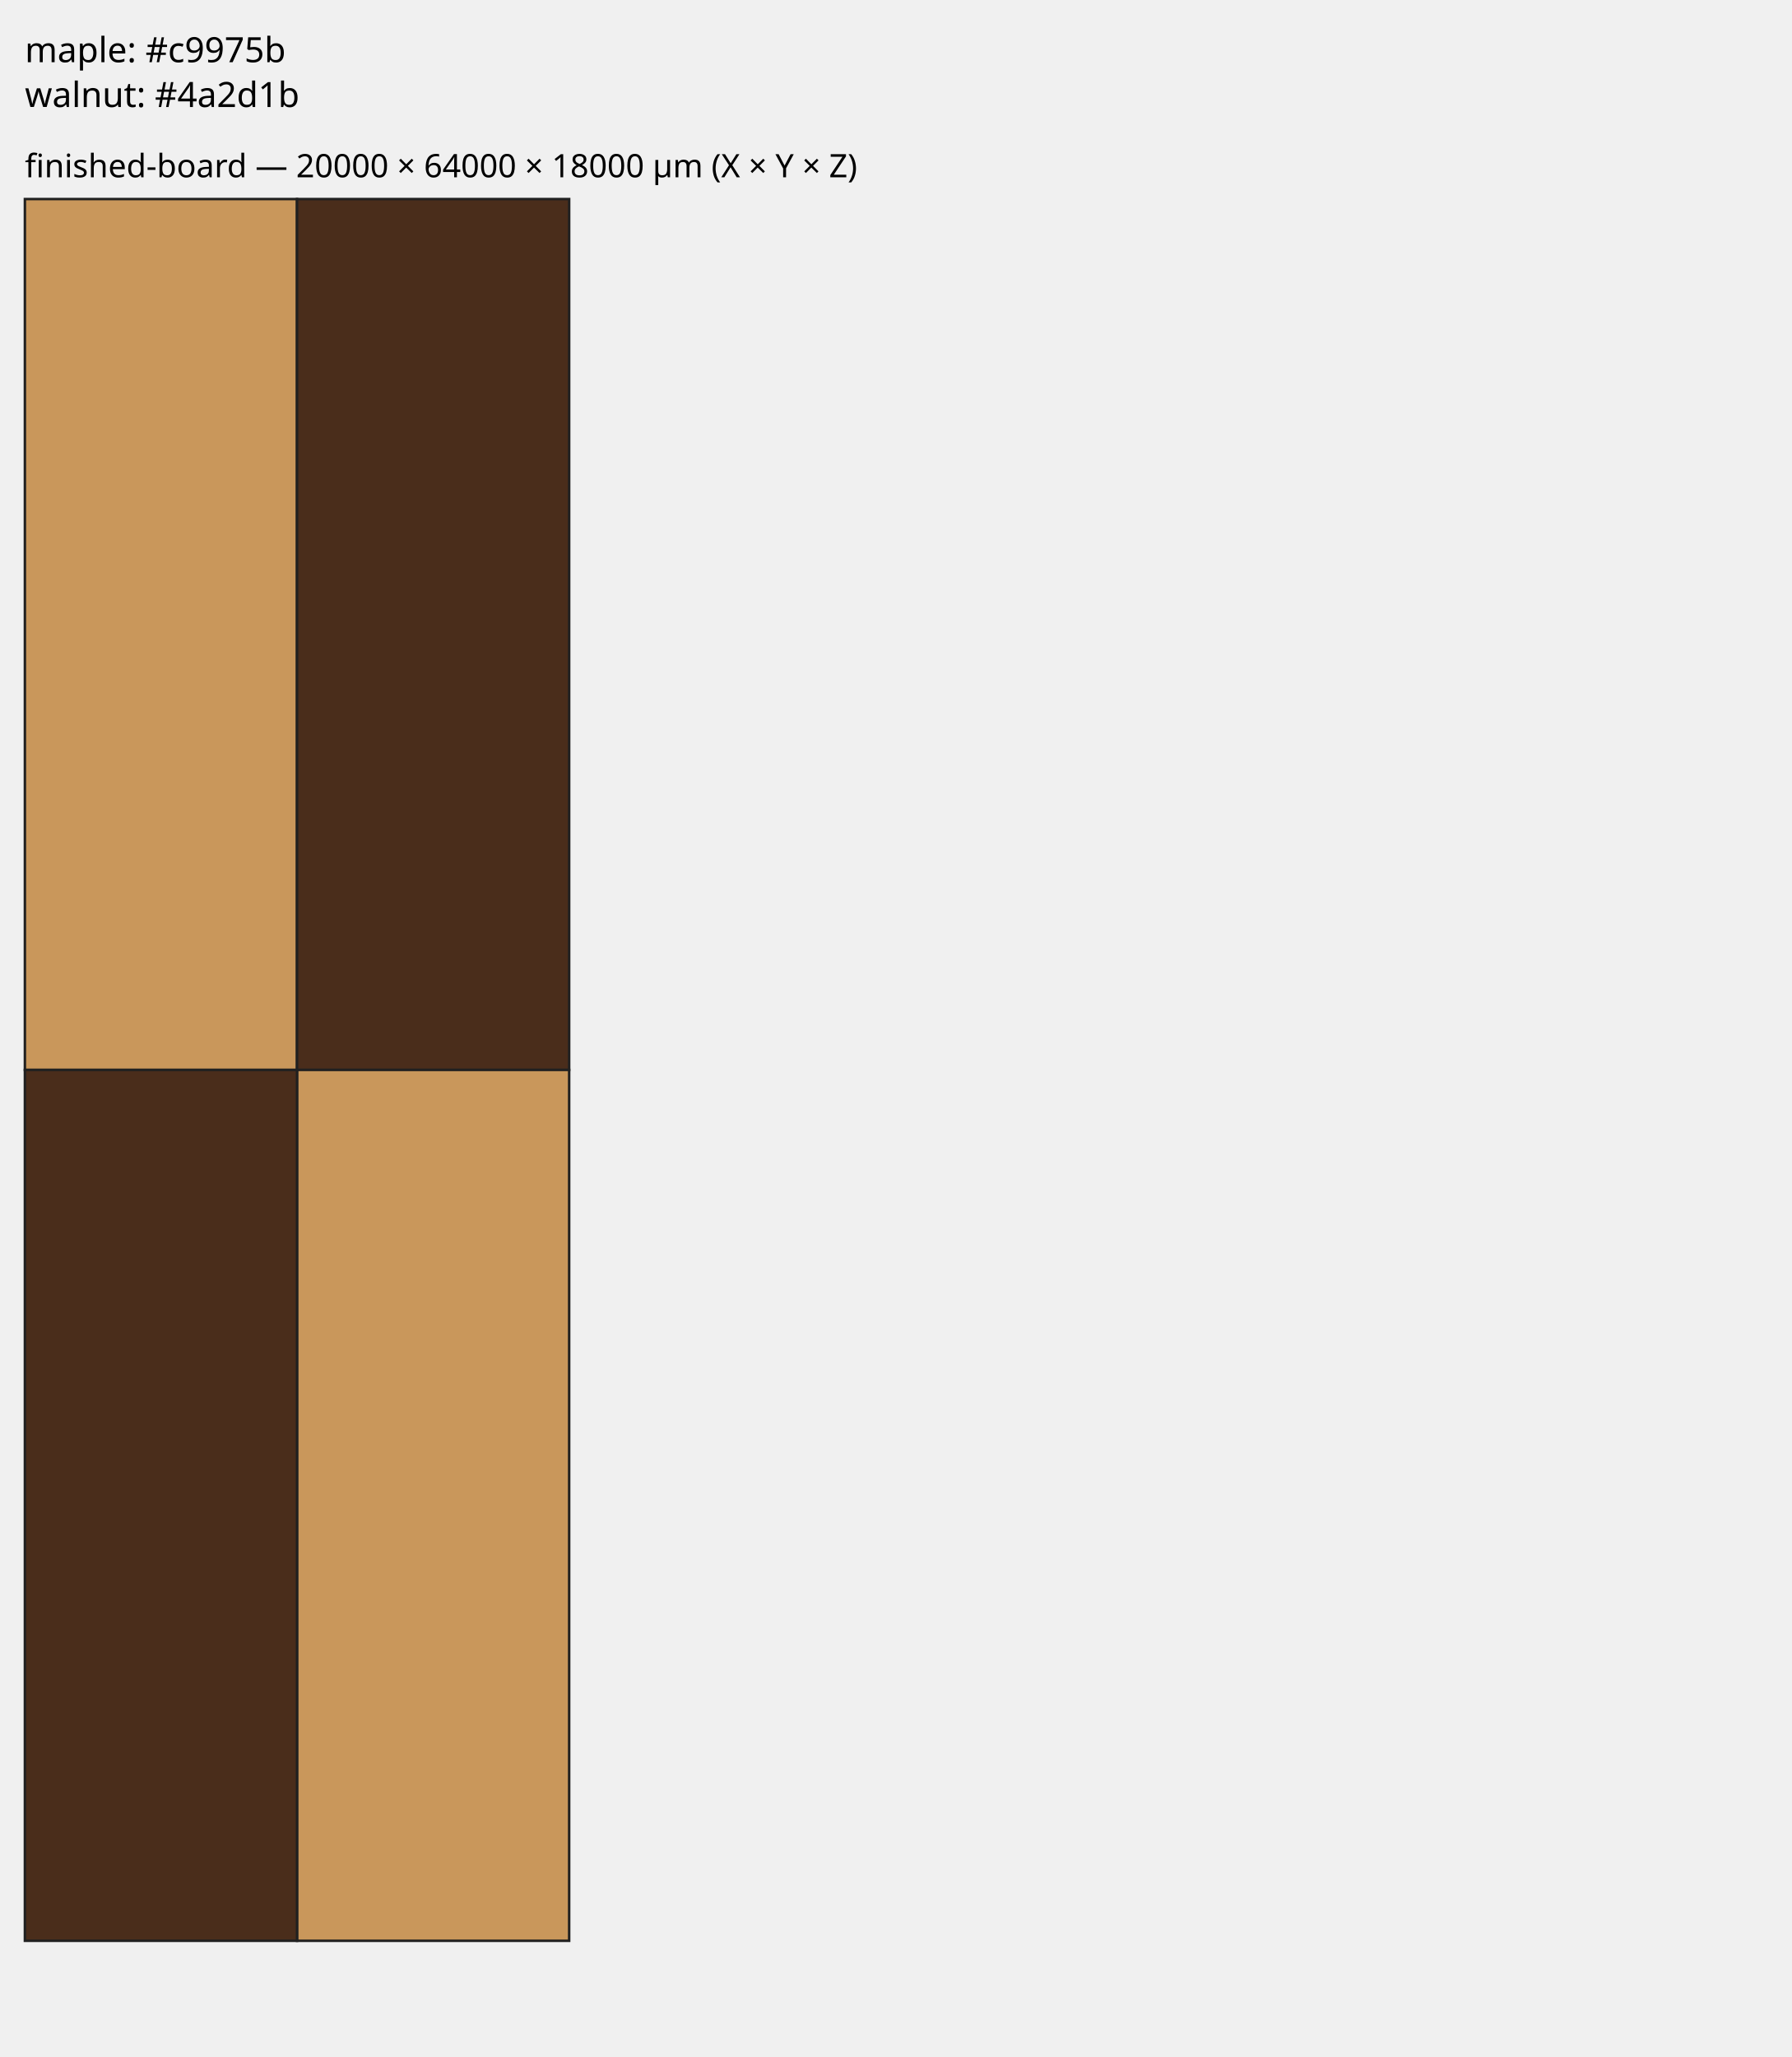
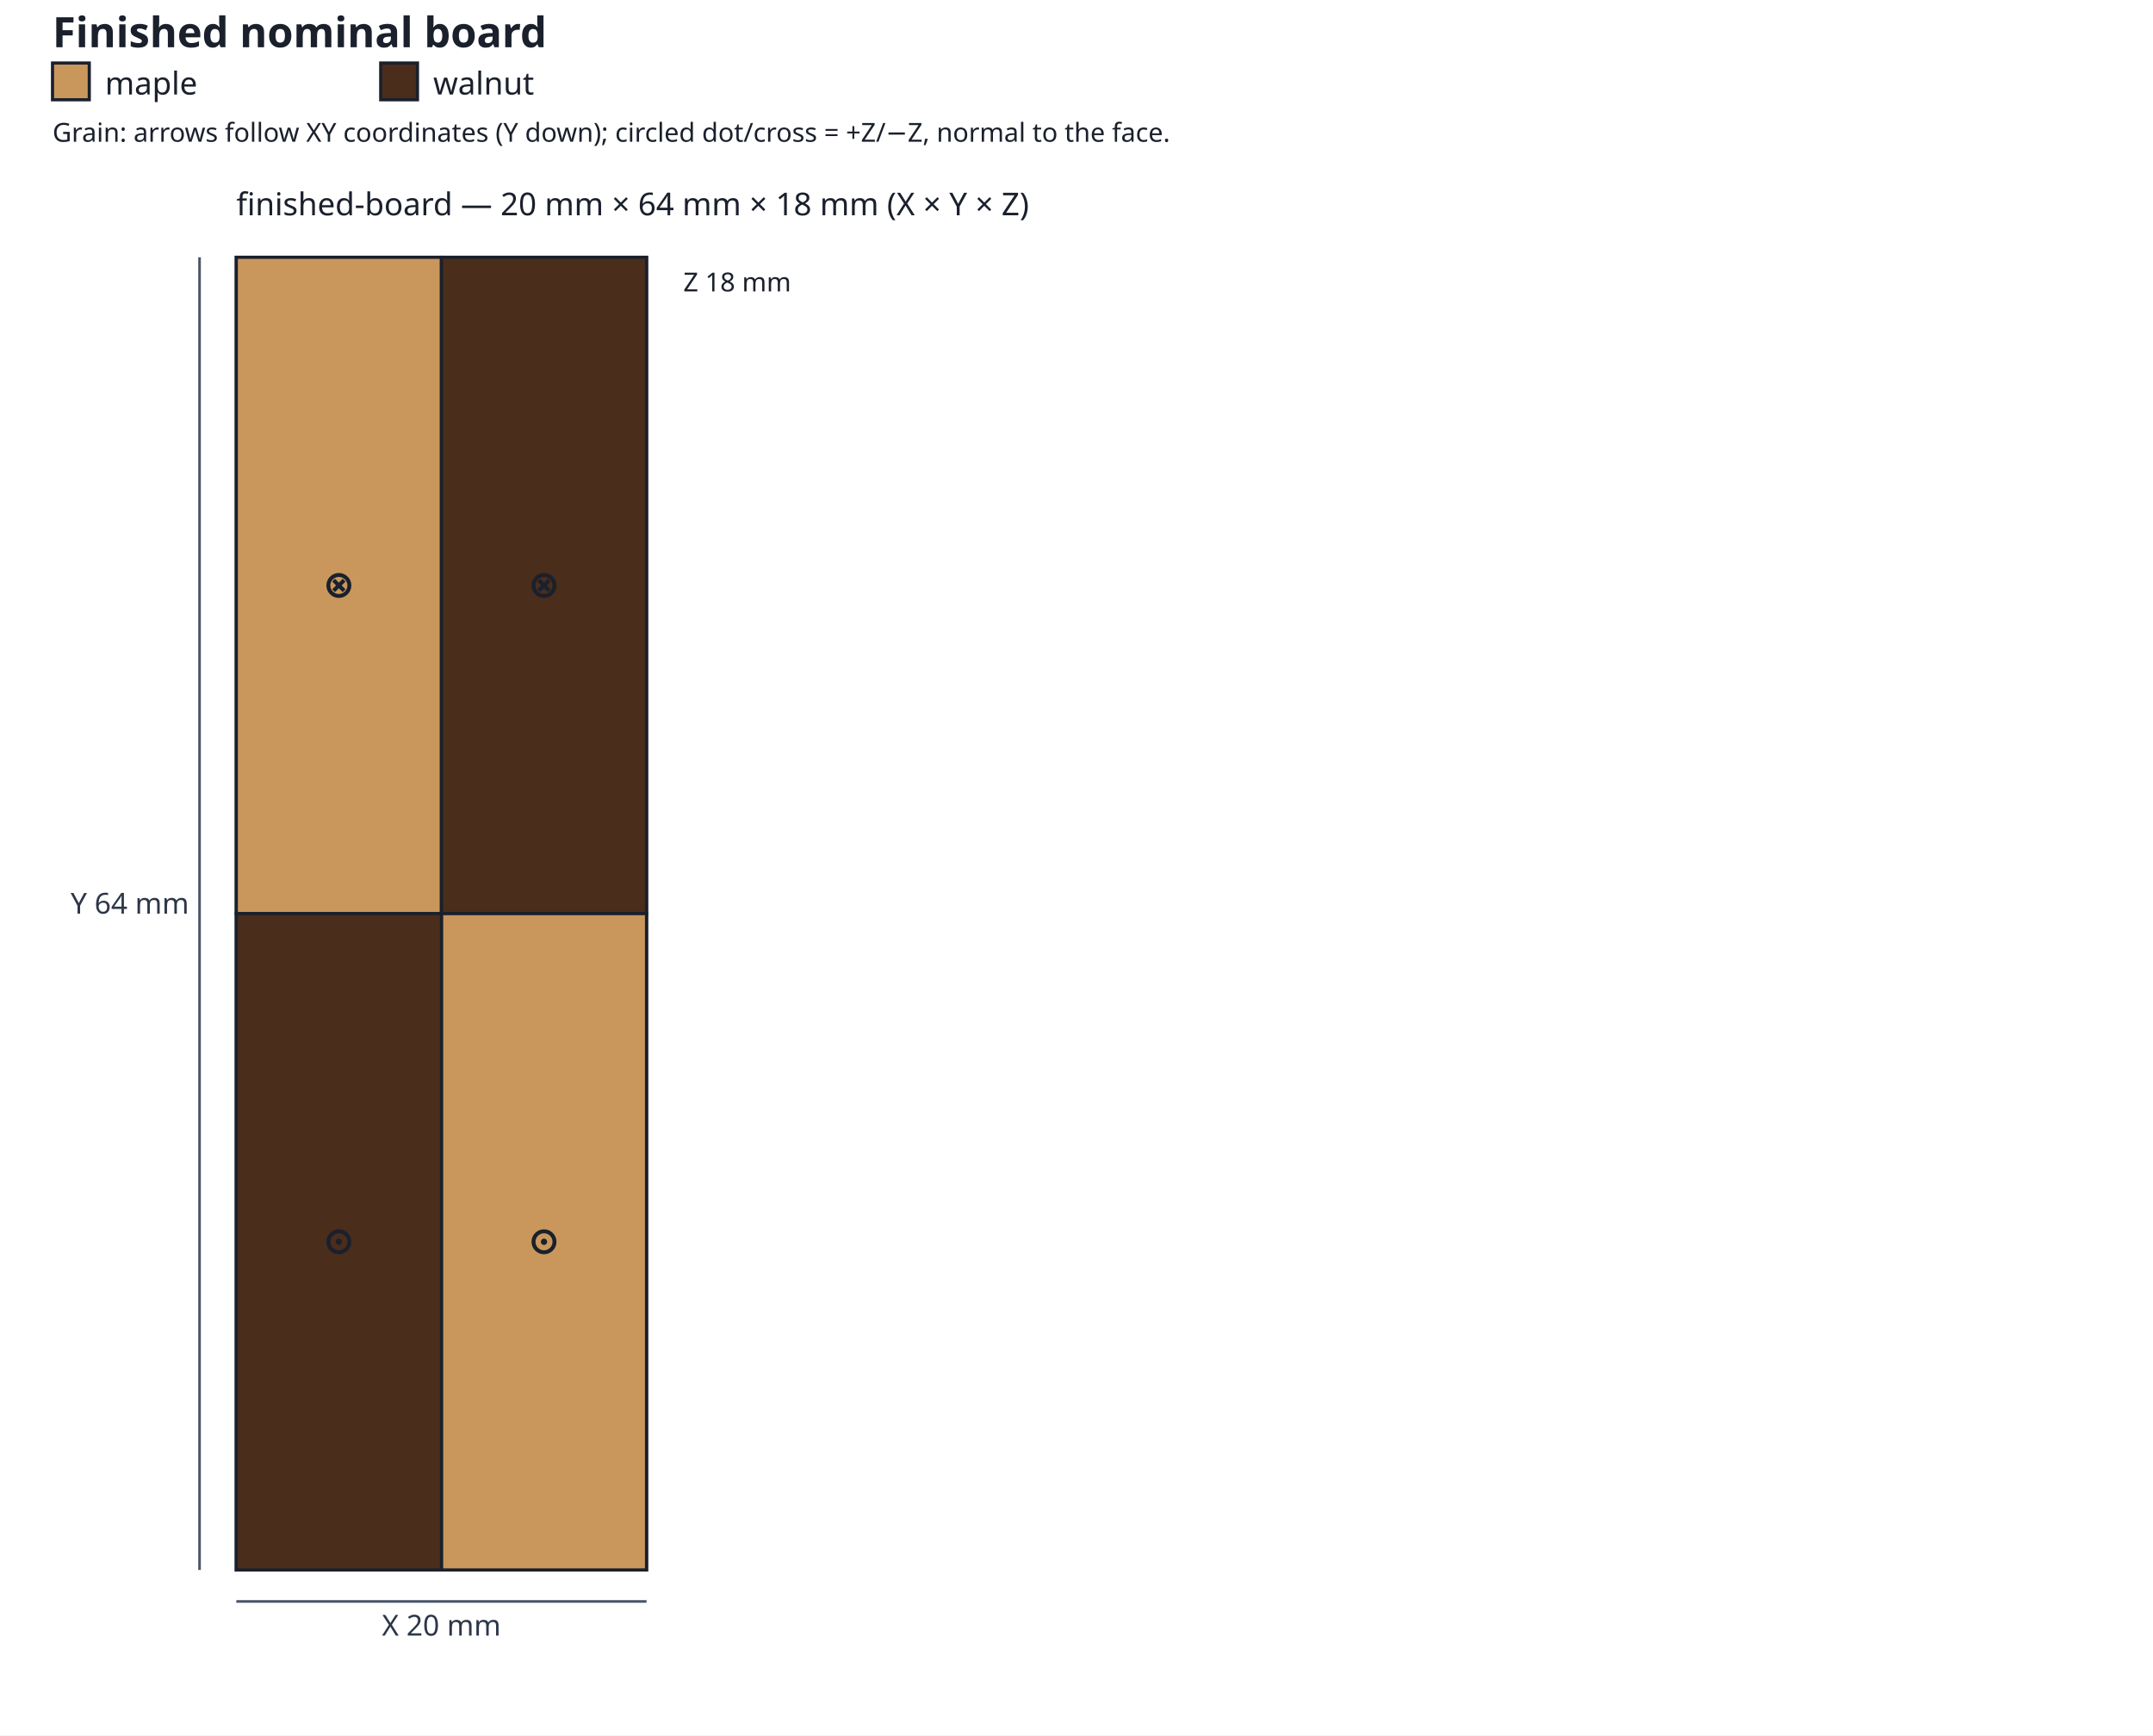
- <svg xmlns="http://www.w3.org/2000/svg" viewBox="0 0 720.0 826.7" role="img" aria-label="Finished nominal board; regions and grain derive from replay">
-   <g font-family="sans-serif" font-size="14">
-     <text x="10" y="25">maple: #c9975b</text>
-     <text x="10" y="43">walnut: #4a2d1b</text>
+ <svg xmlns="http://www.w3.org/2000/svg" viewBox="0 0 820.0 661.0" role="img" aria-labelledby="svg-title svg-description">
+   <defs>
+     <marker id="arrow" viewBox="0 0 10 10" refX="8" refY="5" markerWidth="5" markerHeight="5" orient="auto-start-reverse">
+       <path d="M 0 0 L 10 5 L 0 10 z" fill="#1a202c" />
+     </marker>
+   </defs>
+   <style>
+     text { font-family: sans-serif; fill: #1a202c; } .heading { font-size: 16px; font-weight: 700; } .label { font-size: 12px; } .small { font-size: 10px; }
+     .outline { stroke: #1a202c; stroke-width: 1.2; vector-effect: non-scaling-stroke; } .grain { stroke: #1a202c; stroke-width: 1.5; vector-effect: non-scaling-stroke; }
+     .dimension { stroke: #4a5568; stroke-width: 1; vector-effect: non-scaling-stroke; } .dim-label { font-size: 11px; fill: #2d3748; }
+   </style>
+   <rect width="100%" height="100%" fill="white" />
+   <text class="heading" x="20" y="18">Finished nominal board</text>
+   <rect class="outline" x="20" y="24" width="14" height="14" fill="#c9975b" />
+   <text class="label" x="40" y="36">maple</text>
+   <rect class="outline" x="145" y="24" width="14" height="14" fill="#4a2d1b" />
+   <text class="label" x="165" y="36">walnut</text>
+   <text class="small" x="20" y="54">Grain: arrows follow XY coordinates (Y down); circled dot/cross = +Z/−Z, normal to the face.</text>
+   <text class="label" x="90.00" y="82.00">finished-board — 20 mm × 64 mm × 18 mm (X × Y × Z)</text>
+   <rect class="outline" x="90.00" y="98.00" width="156.25" height="500.00" fill="#f7fafc" />
+   <rect class="outline" x="90.00" y="98.00" width="78.12" height="250.00" fill="#c9975b" />
+   <g>
+     <circle class="grain" cx="129.06" cy="223.00" r="4" fill="none" />
+     <path d="M 127.06 221.00 l 4 4 m -4 0 l 4 -4" class="grain" />
  </g>
-   <g transform="translate(10 80)" font-family="sans-serif" font-size="13">
-     <text x="0" y="-8.750">finished-board — 20000 × 64000 × 18000 µm (X × Y × Z)</text>
-     <rect x="0.000" y="0.000" width="109.375" height="350.000" fill="#c9975b" stroke="#202020" stroke-width="1" />
-     <rect x="109.375" y="0.000" width="109.375" height="350.000" fill="#4a2d1b" stroke="#202020" stroke-width="1" />
-     <rect x="109.375" y="350.000" width="109.375" height="350.000" fill="#c9975b" stroke="#202020" stroke-width="1" />
-     <rect x="0.000" y="350.000" width="109.375" height="350.000" fill="#4a2d1b" stroke="#202020" stroke-width="1" />
+   <rect class="outline" x="168.12" y="98.00" width="78.12" height="250.00" fill="#4a2d1b" />
+   <g>
+     <circle class="grain" cx="207.19" cy="223.00" r="4" fill="none" />
+     <path d="M 205.19 221.00 l 4 4 m -4 0 l 4 -4" class="grain" />
  </g>
+   <rect class="outline" x="168.12" y="348.00" width="78.12" height="250.00" fill="#c9975b" />
+   <g>
+     <circle class="grain" cx="207.19" cy="473.00" r="4" fill="none" />
+     <circle cx="207.19" cy="473.00" r="1.2" fill="#1a202c" />
+   </g>
+   <rect class="outline" x="90.00" y="348.00" width="78.12" height="250.00" fill="#4a2d1b" />
+   <g>
+     <circle class="grain" cx="129.06" cy="473.00" r="4" fill="none" />
+     <circle cx="129.06" cy="473.00" r="1.2" fill="#1a202c" />
+   </g>
+   <line class="dimension" x1="90.00" y1="610.00" x2="246.25" y2="610.00" />
+   <text class="dim-label" text-anchor="middle" x="168.12" y="623.00">X 20 mm</text>
+   <line class="dimension" x1="76.00" y1="98.00" x2="76.00" y2="598.00" />
+   <text class="dim-label" text-anchor="end" x="72.00" y="348.00">Y 64 mm</text>
+   <text class="small" x="260.25" y="111.00">Z 18 mm</text>
</svg>
